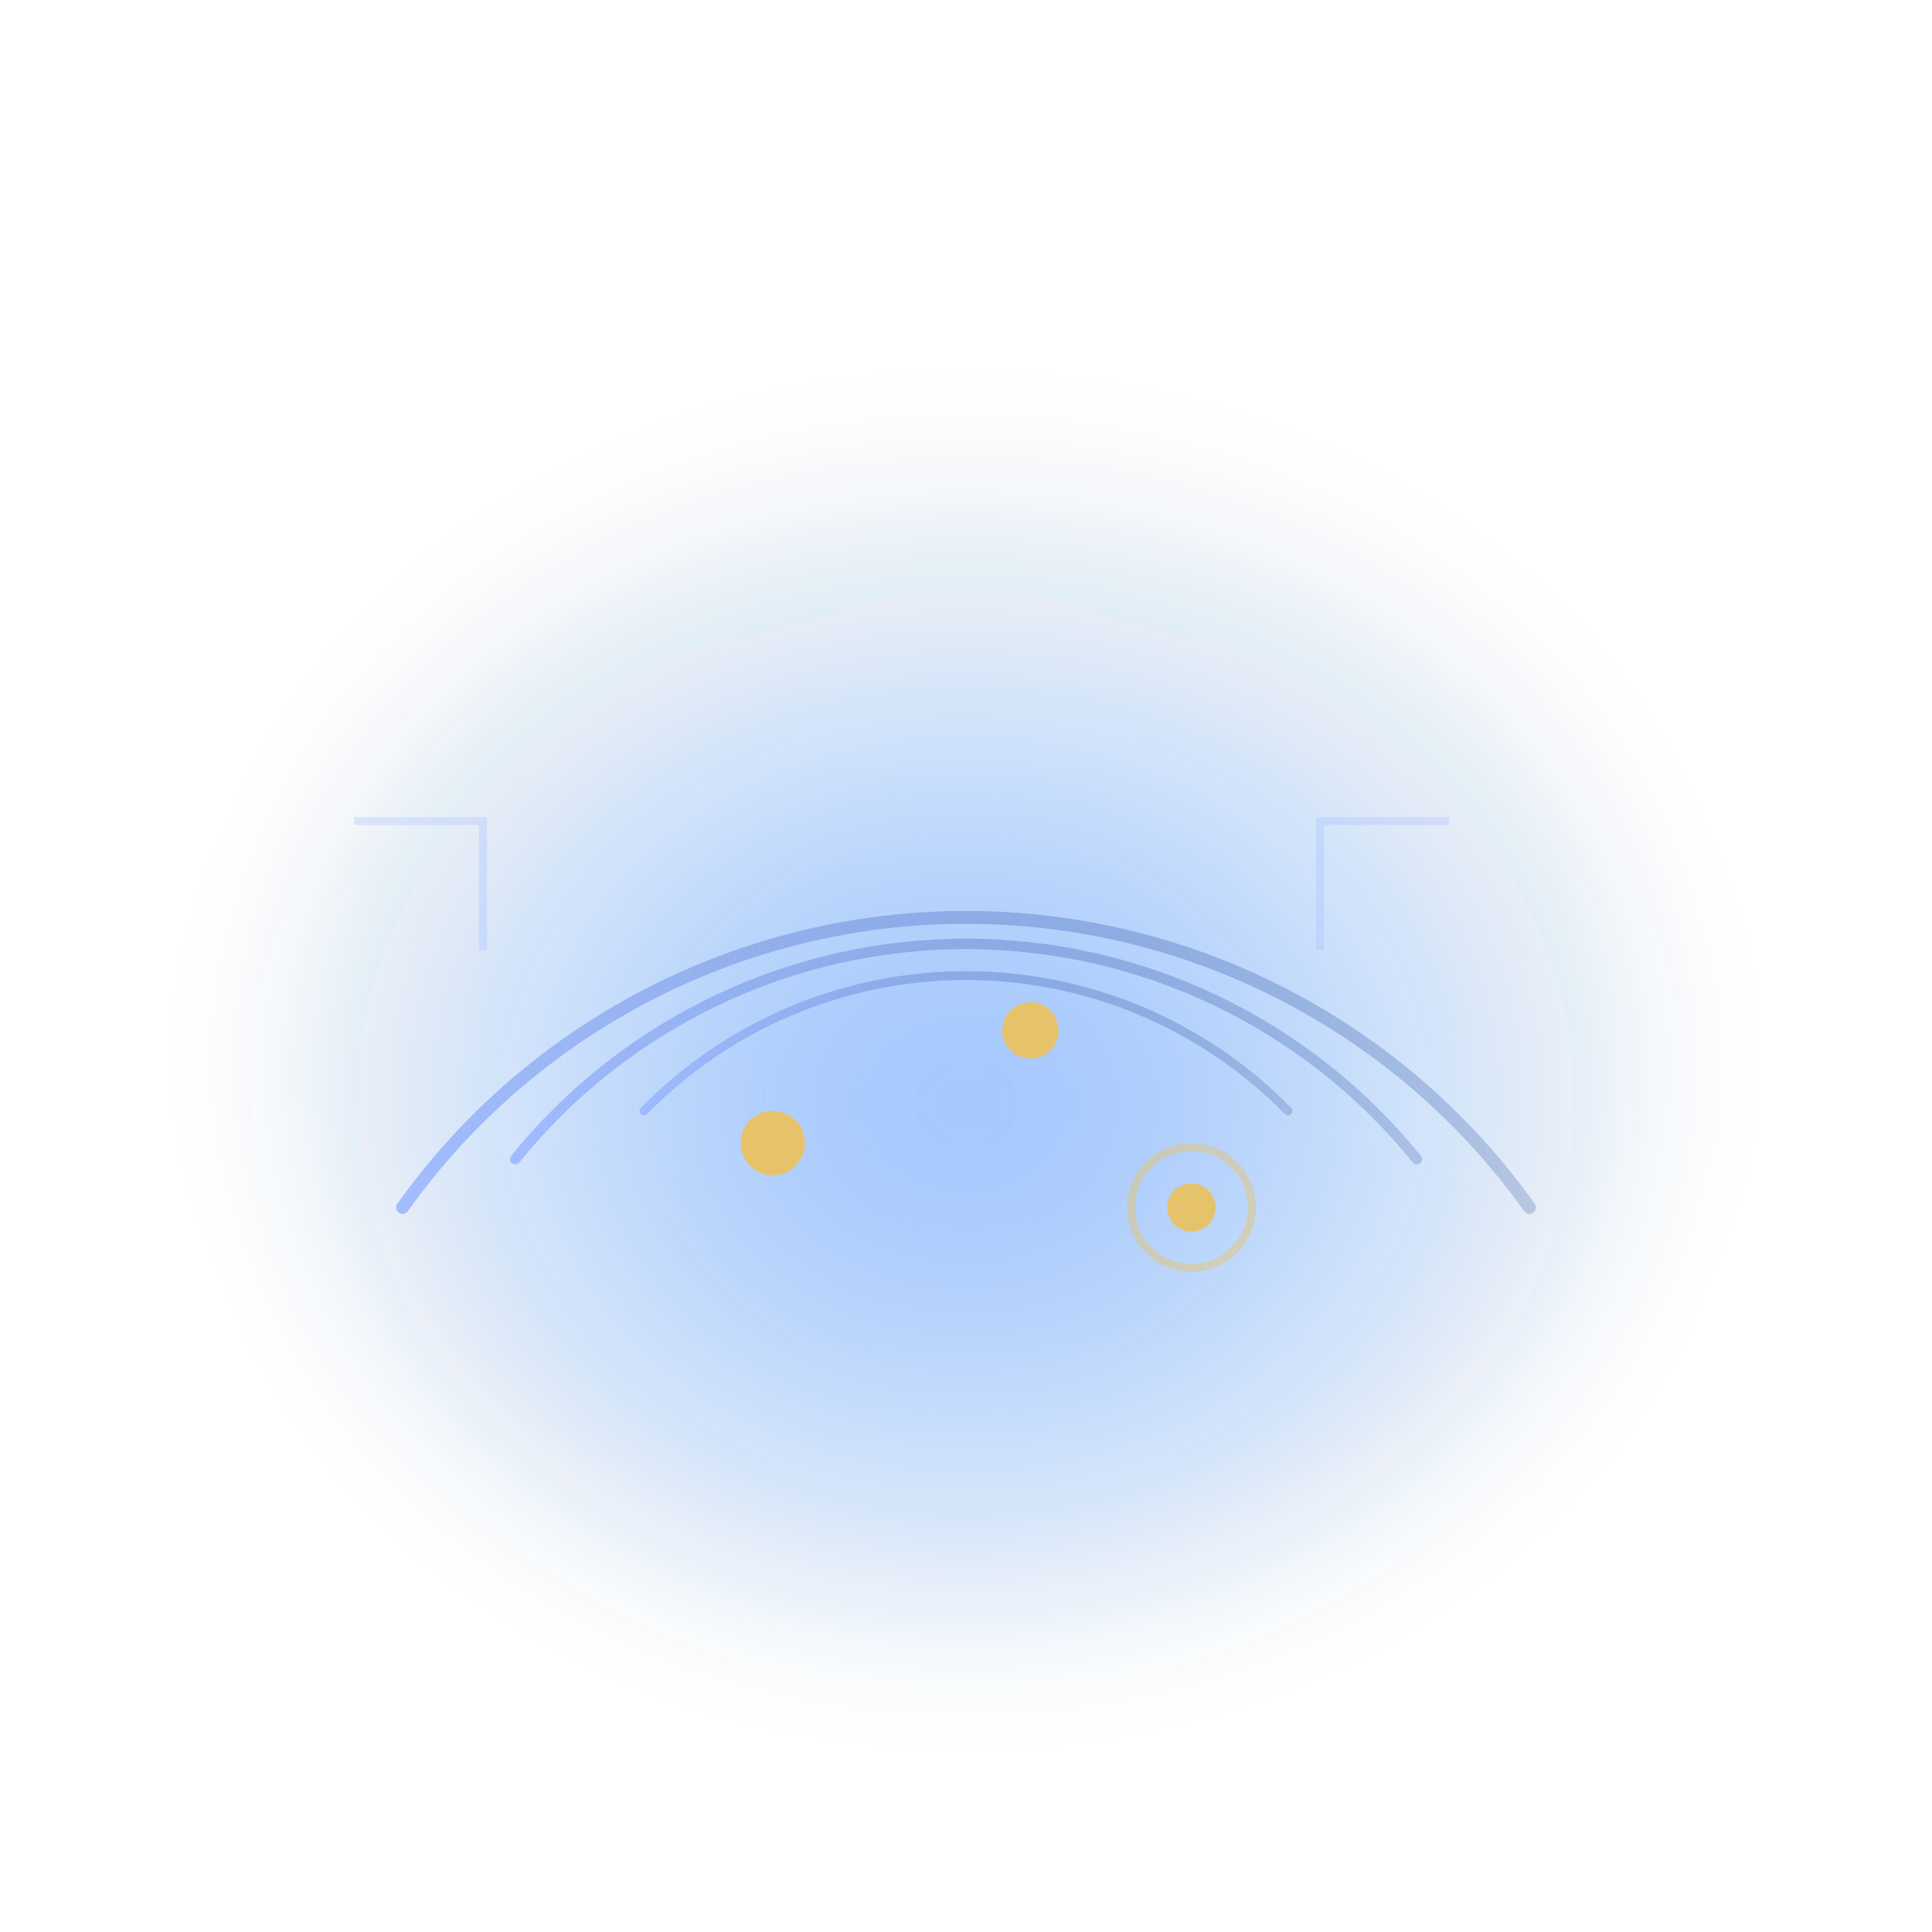
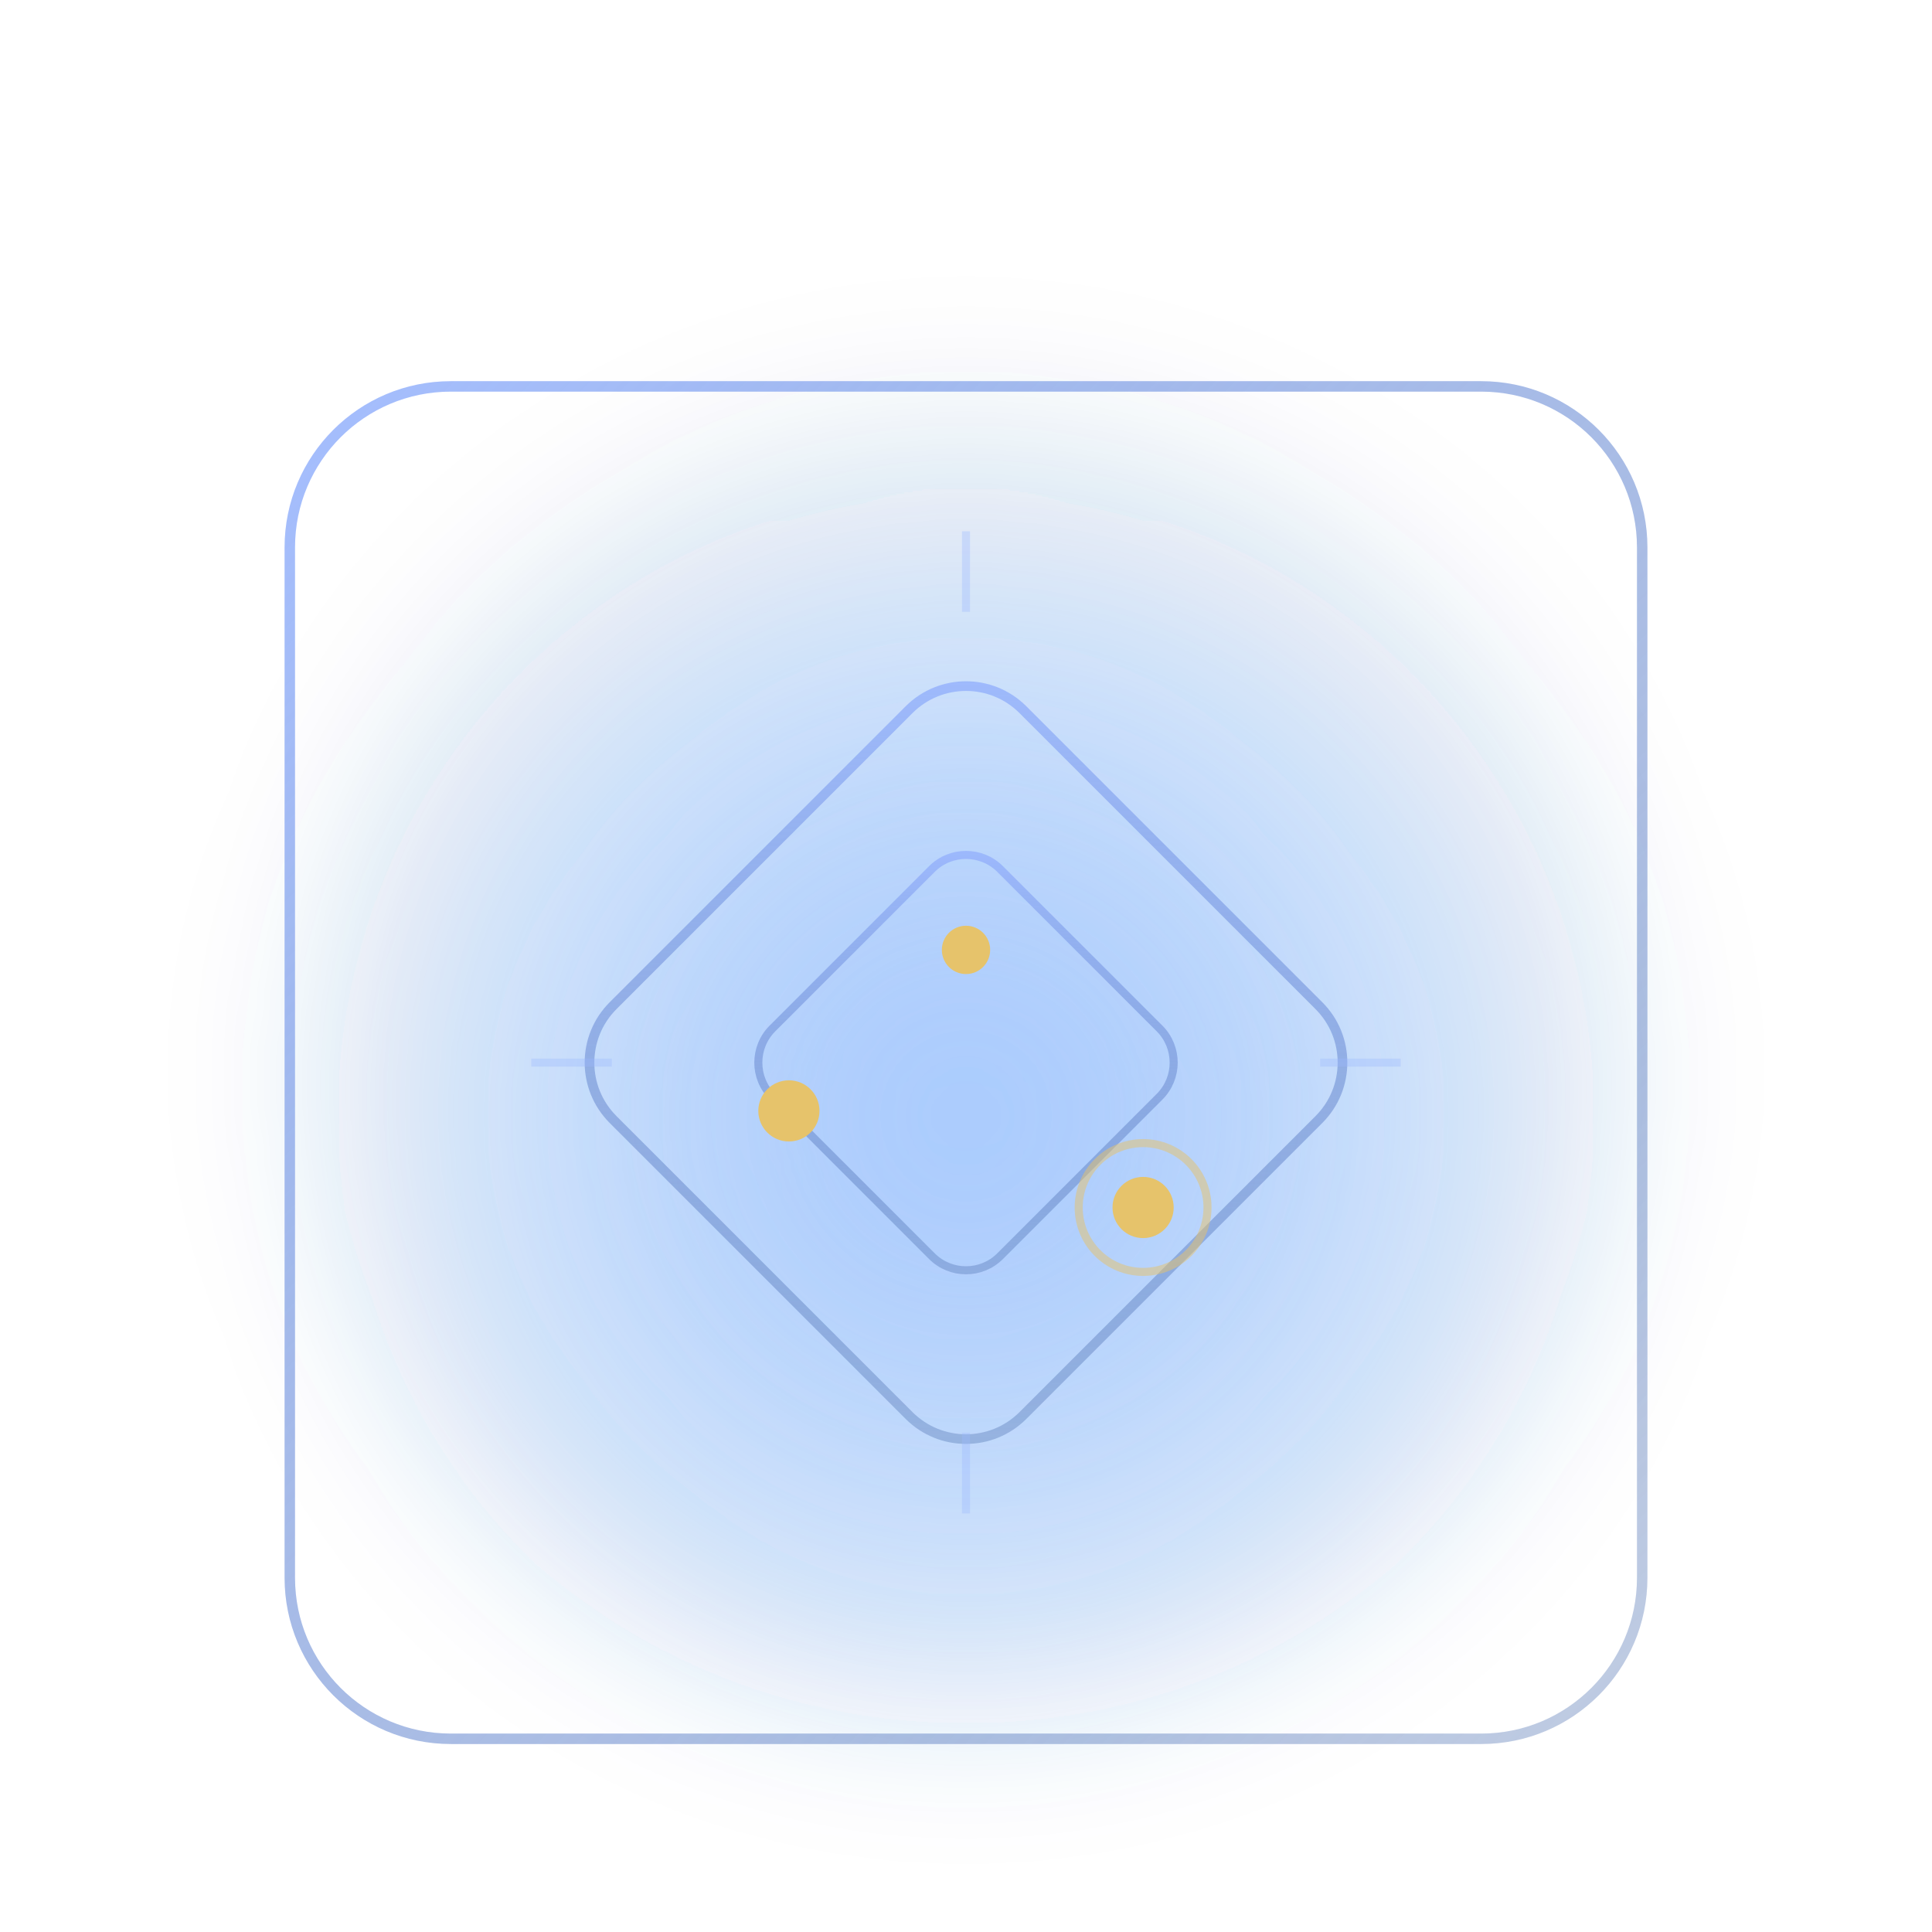
<svg xmlns="http://www.w3.org/2000/svg" width="240" height="240" viewBox="0 0 240 240">
  <defs>
-     <radialGradient id="cg" cx="50%" cy="55%" r="58%">
-       <stop offset="0" stop-color="#6FA6FF" stop-opacity=".65" />
-       <stop offset=".6" stop-color="#2A7FF0" stop-opacity=".20" />
+     <radialGradient id="bxGlow" cx="50%" cy="54%" r="60%">
+       <stop offset="0" stop-color="#6FA6FF" stop-opacity=".6" />
+       <stop offset=".6" stop-color="#2A7FF0" stop-opacity=".22" />
      <stop offset="1" stop-color="#1B2A44" stop-opacity="0" />
    </radialGradient>
-     <linearGradient id="rail" x1="0" y1="0" x2="1" y2="0">
+     <linearGradient id="bxInk" x1="0" y1="0" x2="1" y2="1">
      <stop offset="0" stop-color="#9BB7FF" stop-opacity=".9" />
-       <stop offset="1" stop-color="#4C6FAE" stop-opacity=".3" />
+       <stop offset="1" stop-color="#4C6FAE" stop-opacity=".35" />
    </linearGradient>
-     <filter id="blur" x="-50%" y="-50%" width="200%" height="200%">
-       <feGaussianBlur stdDeviation="8" />
+     <filter id="bxSoft" x="-50%" y="-50%" width="200%" height="200%">
+       <feGaussianBlur stdDeviation="9" />
    </filter>
  </defs>
-   <ellipse cx="120" cy="130" rx="84" ry="72" fill="url(#cg)" filter="url(#blur)" />
-   <g fill="none" stroke="url(#rail)" stroke-linecap="round">
-     <path d="M50,150 A86,86 0 0 1 190,150" stroke-width="1.6" />
-     <path d="M64,144 A72,72 0 0 1 176,144" stroke-width="1.3" />
-     <path d="M80,138 A56,56 0 0 1 160,138" stroke-width="1.1" />
+   <circle cx="120" cy="132" r="82" fill="url(#bxGlow)" filter="url(#bxSoft)" />
+   <rect x="36" y="48" width="168" height="168" rx="20" fill="none" stroke="url(#bxInk)" stroke-width="1.3" />
+   <g fill="none" stroke="url(#bxInk)">
+     <rect x="84" y="96" width="72" height="72" transform="rotate(45 120 132)" rx="10" stroke-width="1.2" />
+     <rect x="100" y="112" width="40" height="40" transform="rotate(45 120 132)" rx="6" stroke-width="1.0" />
  </g>
-   <g fill="none" stroke="rgba(155,183,255,.28)" stroke-width="1">
-     <path d="M44,102 h16 v16" />
-     <path d="M180,102 h16 v16" transform="scale(-1,1) translate(-360,0)" />
+   <g stroke="rgba(155,183,255,.35)" stroke-width="1">
+     <path d="M120,66 v10" />
+     <path d="M120,188 v-10" />
+     <path d="M66,132 h10" />
+     <path d="M174,132 h-10" />
  </g>
  <g fill="#E6C36B">
-     <circle cx="96" cy="142" r="4" />
-     <circle cx="148" cy="150" r="3" />
-     <circle cx="128" cy="128" r="3.5" />
+     <circle cx="98" cy="138" r="3.8" />
+     <circle cx="142" cy="150" r="3.8" />
+     <circle cx="120" cy="118" r="3" />
  </g>
-   <g stroke="#E6C36B" stroke-opacity=".45" fill="none">
-     <circle cx="148" cy="150" r="7.5" />
+   <g stroke="#E6C36B" stroke-opacity=".5" fill="none">
+     <circle cx="142" cy="150" r="8" />
  </g>
</svg>
